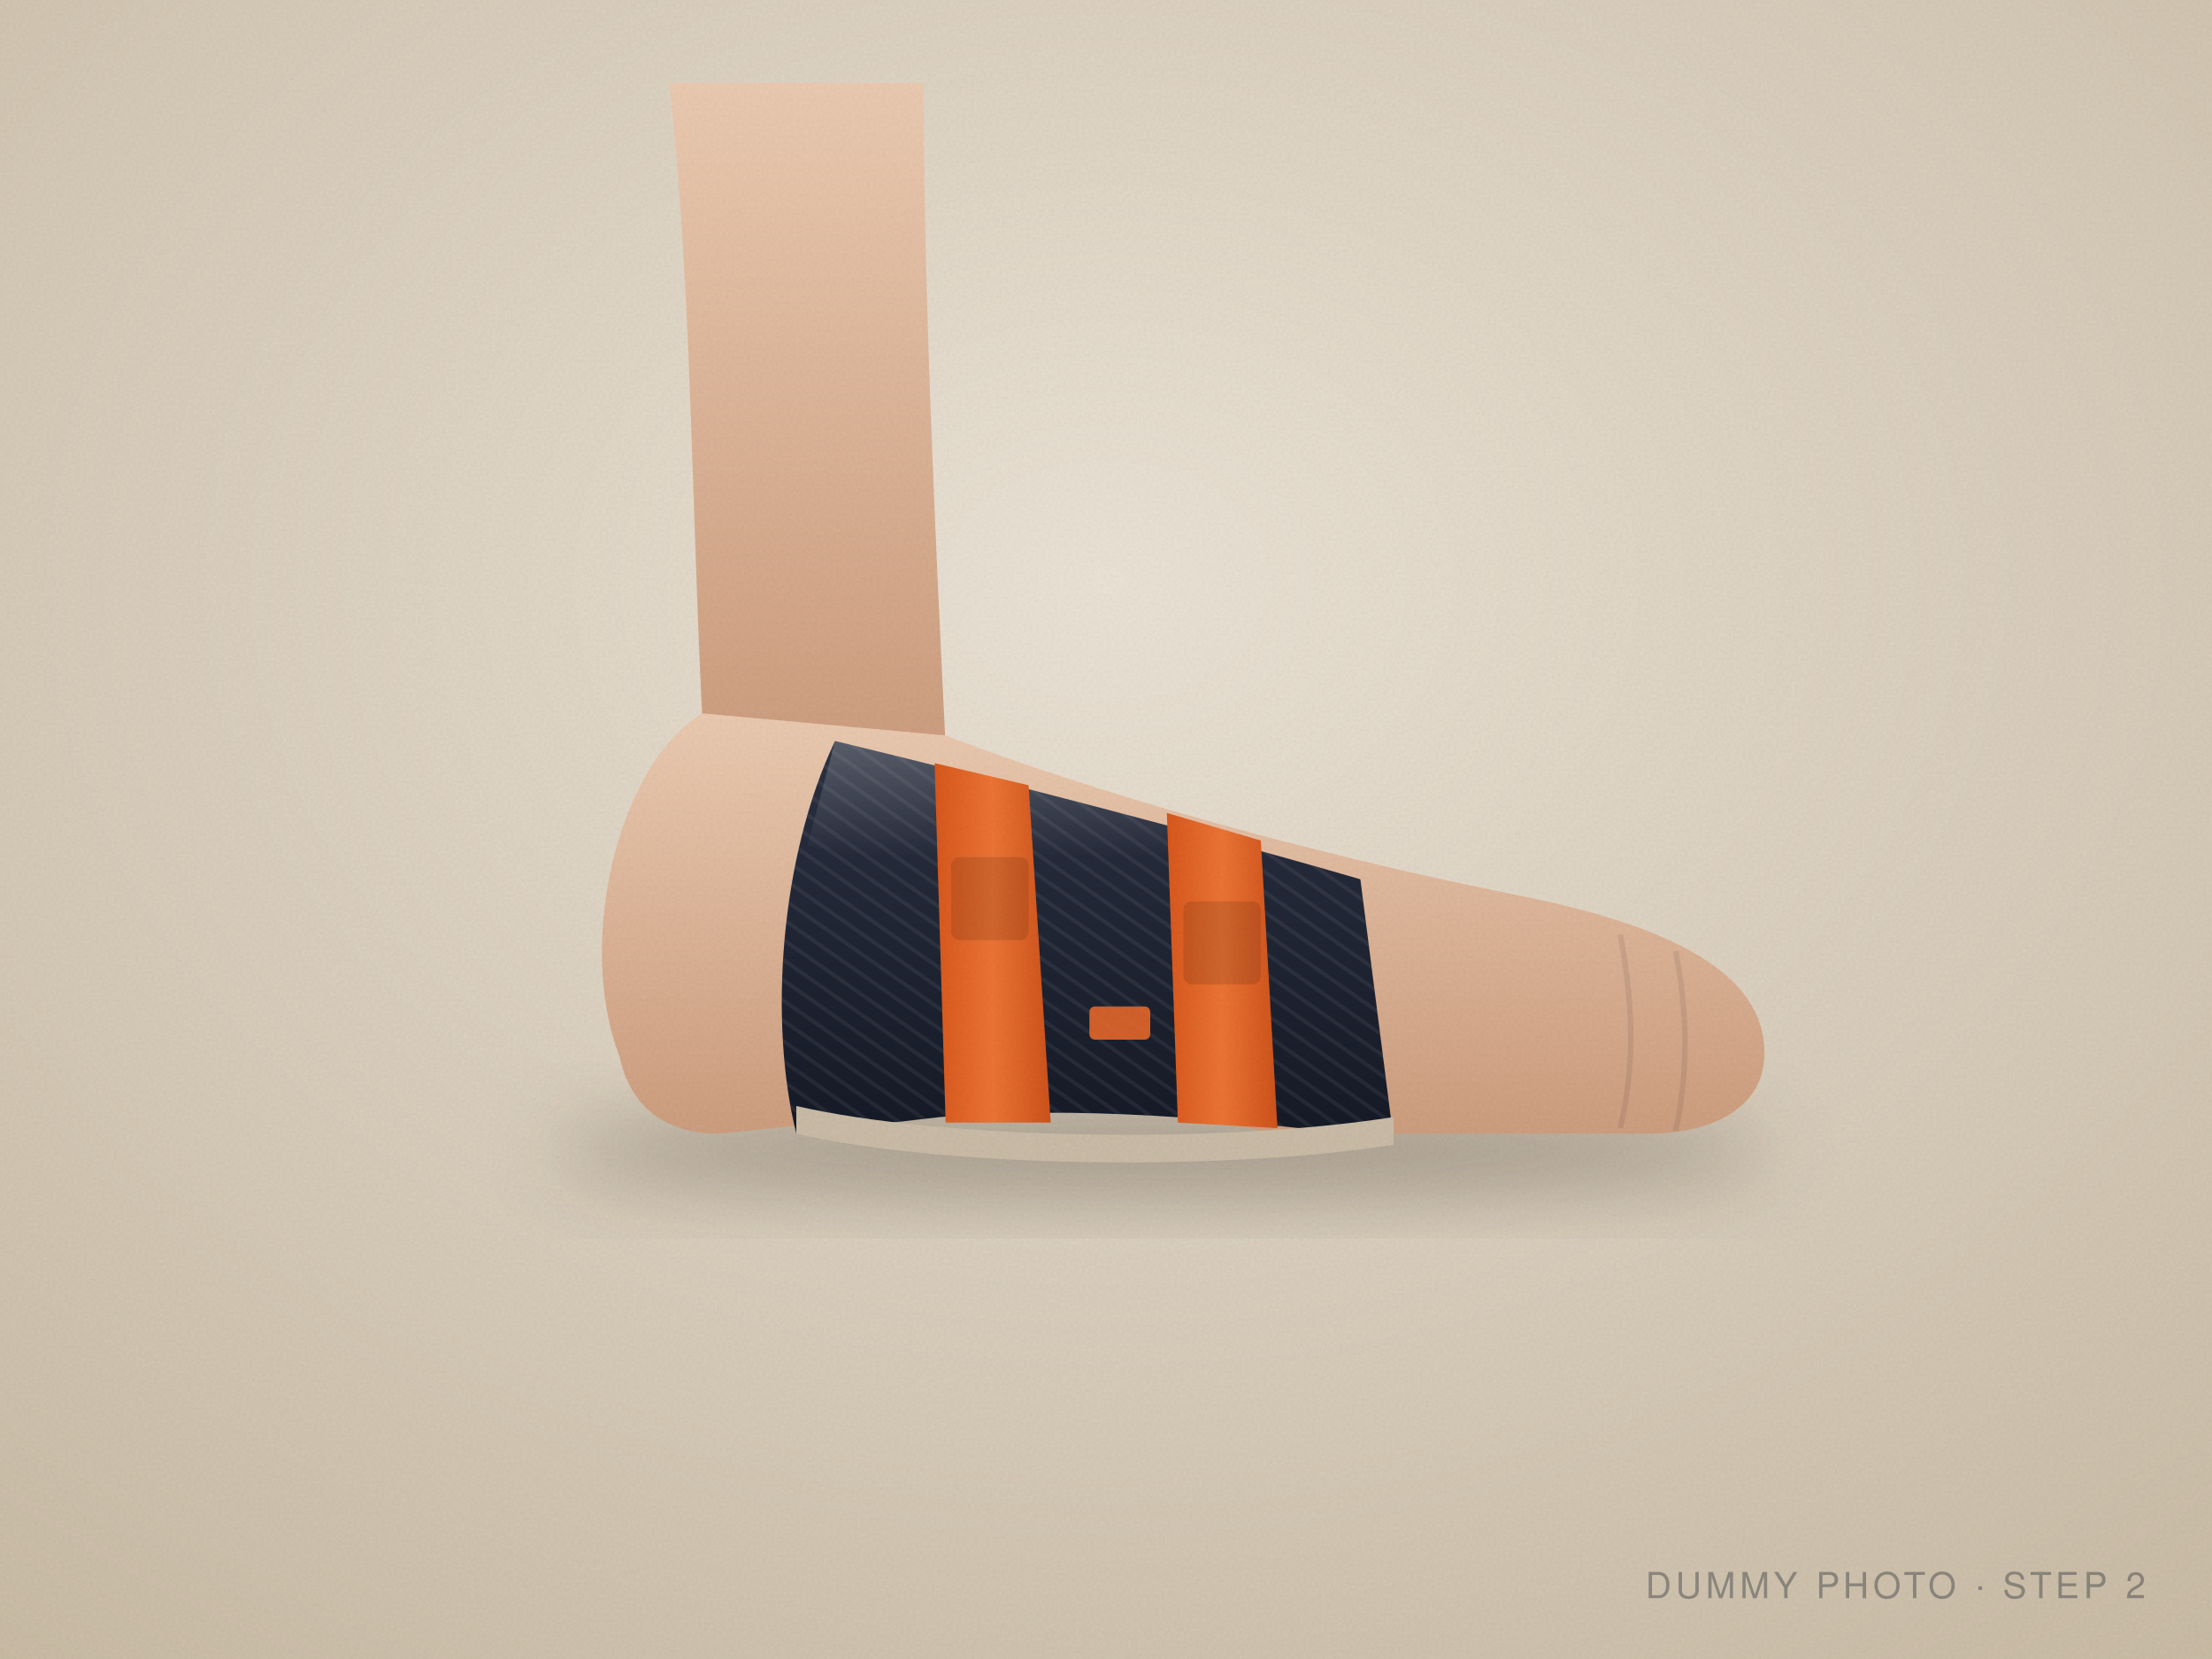
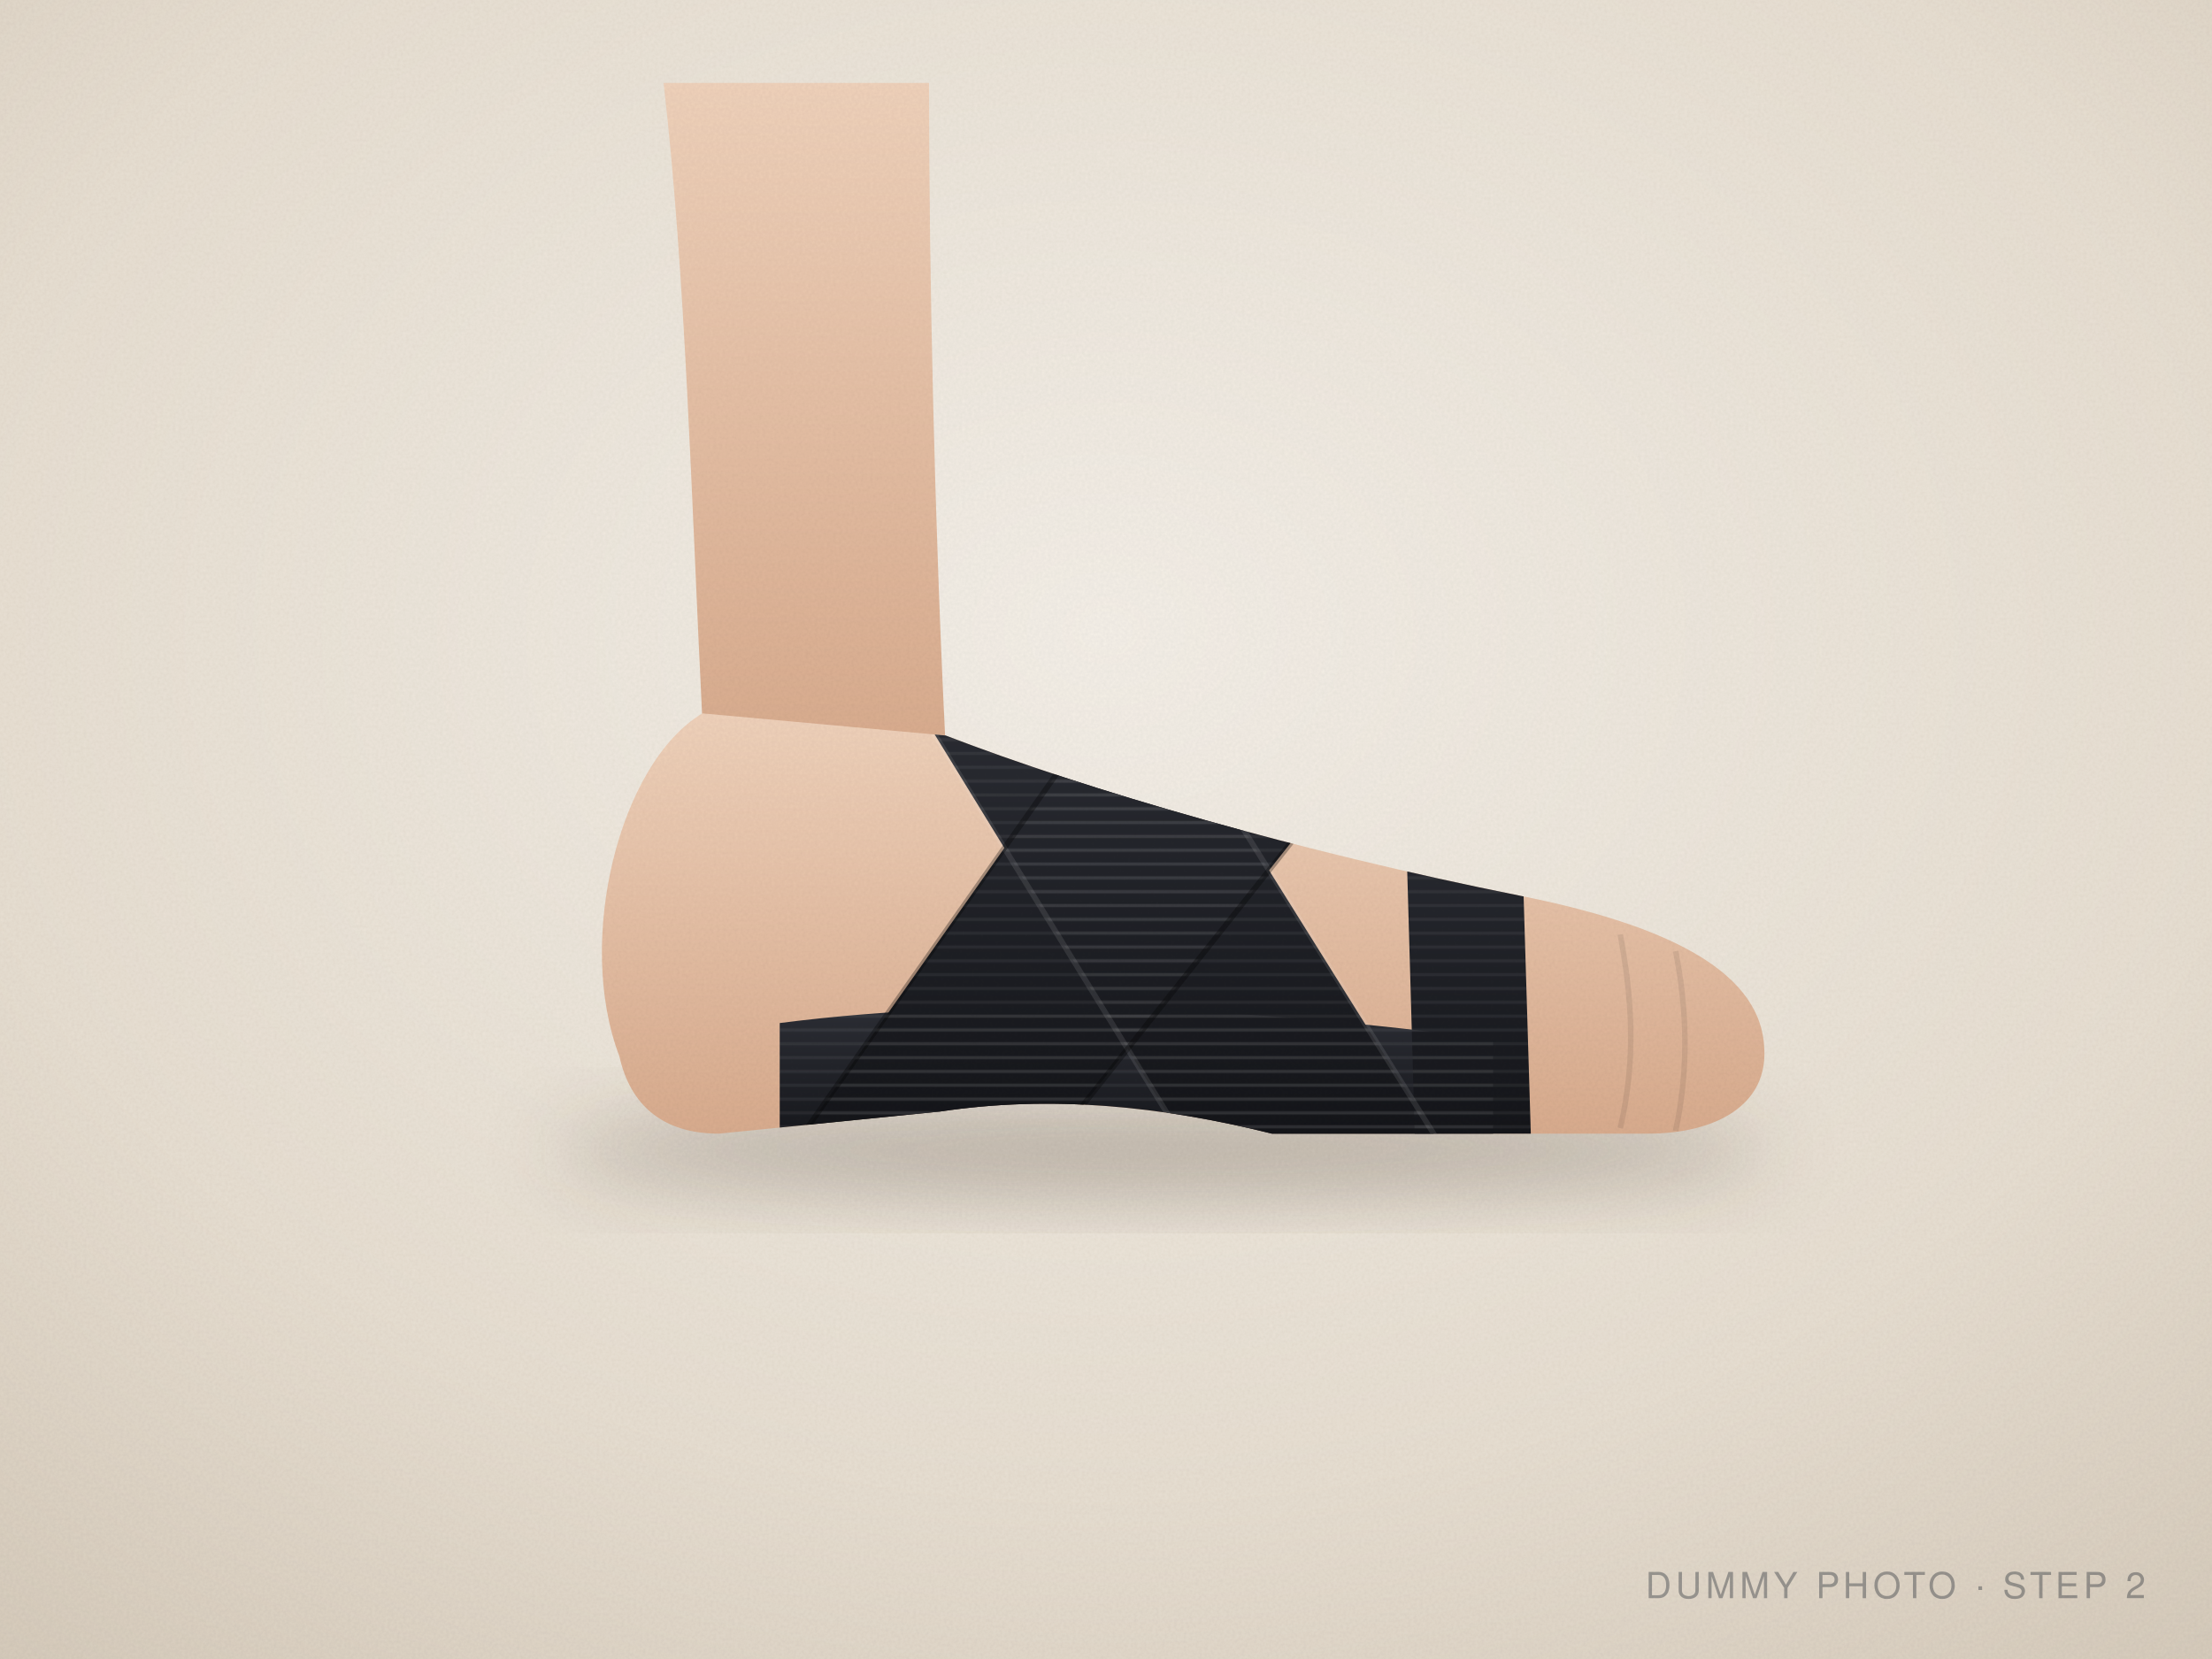
<svg xmlns="http://www.w3.org/2000/svg" viewBox="0 0 800 600" width="800" height="600">
  <defs>
+     <linearGradient id="wall" x1="0" y1="0" x2="1" y2="0">
+       <stop offset="0" stop-color="#fbfaf7" />
+       <stop offset=".55" stop-color="#f1eee8" />
+       <stop offset="1" stop-color="#e6e1d9" />
+     </linearGradient>
    <radialGradient id="paper" cx=".5" cy=".38" r=".8">
-       <stop offset="0" stop-color="#f1e9dc" />
-       <stop offset=".65" stop-color="#e3d7c4" />
-       <stop offset="1" stop-color="#cdbfa9" />
-     </radialGradient>
-     <radialGradient id="paper2" cx=".5" cy=".35" r=".85">
-       <stop offset="0" stop-color="#ece4d7" />
-       <stop offset="1" stop-color="#c9bba4" />
+       <stop offset="0" stop-color="#f5f0e8" />
+       <stop offset=".65" stop-color="#e8dfd2" />
+       <stop offset="1" stop-color="#d6cbbb" />
    </radialGradient>
    <radialGradient id="night" cx=".78" cy=".2" r="1">
      <stop offset="0" stop-color="#25324c" />
      <stop offset=".5" stop-color="#142036" />
      <stop offset="1" stop-color="#090e19" />
    </radialGradient>
    <radialGradient id="lamp" cx=".5" cy=".5" r=".5">
      <stop offset="0" stop-color="#e8682a" stop-opacity=".55" />
      <stop offset="1" stop-color="#e8682a" stop-opacity="0" />
    </radialGradient>
    <linearGradient id="skin" x1="0" y1="0" x2="0" y2="1">
-       <stop offset="0" stop-color="#ecccb2" />
-       <stop offset="1" stop-color="#cf9f80" />
+       <stop offset="0" stop-color="#f0d2bb" />
+       <stop offset="1" stop-color="#d9ac8e" />
    </linearGradient>
-     <linearGradient id="skinNight" x1="0" y1="0" x2="0" y2="1">
-       <stop offset="0" stop-color="#c79a7f" />
-       <stop offset="1" stop-color="#8e6754" />
+     <linearGradient id="band" x1="0" y1="0" x2="0" y2="1">
+       <stop offset="0" stop-color="#2c2e35" />
+       <stop offset="1" stop-color="#121317" />
    </linearGradient>
-     <linearGradient id="knit" x1="0" y1="0" x2="0" y2="1">
-       <stop offset="0" stop-color="#2b3142" />
-       <stop offset="1" stop-color="#151a26" />
+     <linearGradient id="linen" x1="0" y1="0" x2="0" y2="1">
+       <stop offset="0" stop-color="#ece6dc" />
+       <stop offset="1" stop-color="#ddd4c6" />
    </linearGradient>
-     <linearGradient id="strap" x1="0" y1="0" x2="1" y2="0">
-       <stop offset="0" stop-color="#d9581d" />
-       <stop offset=".5" stop-color="#ee7535" />
-       <stop offset="1" stop-color="#cf531b" />
+     <linearGradient id="navy" x1="0" y1="0" x2="0" y2="1">
+       <stop offset="0" stop-color="#2d3c5c" />
+       <stop offset="1" stop-color="#1f2b45" />
    </linearGradient>
-     <linearGradient id="sheet" x1="0" y1="0" x2="0" y2="1">
-       <stop offset="0" stop-color="#2a3956" />
-       <stop offset="1" stop-color="#1a2640" />
+     <linearGradient id="mustard" x1="0" y1="0" x2="0" y2="1">
+       <stop offset="0" stop-color="#d6953f" />
+       <stop offset="1" stop-color="#b8792e" />
    </linearGradient>
-     <linearGradient id="sheetLight" x1="0" y1="0" x2="0" y2="1">
+     <linearGradient id="window" x1="0" y1="0" x2="1" y2="0">
      <stop offset="0" stop-color="#ffffff" />
-       <stop offset="1" stop-color="#e6ddd0" />
+       <stop offset="1" stop-color="#ffffff" stop-opacity="0" />
    </linearGradient>
-     <linearGradient id="hl" x1="0" y1="0" x2="0" y2="1">
-       <stop offset="0" stop-color="#fff" stop-opacity=".22" />
-       <stop offset=".5" stop-color="#fff" stop-opacity="0" />
-     </linearGradient>
-     <pattern id="knitTex" width="6" height="6" patternUnits="userSpaceOnUse" patternTransform="rotate(35)">
-       <path d="M0 3h6" stroke="#ffffff" stroke-opacity=".06" stroke-width="1.4" />
+     <pattern id="ribs" width="5" height="5" patternUnits="userSpaceOnUse">
+       <path d="M0 2.5h5" stroke="#ffffff" stroke-opacity=".055" stroke-width="1.2" />
    </pattern>
-     <pattern id="foamTex" width="10" height="10" patternUnits="userSpaceOnUse">
-       <circle cx="3" cy="3" r="1.1" fill="#000" fill-opacity=".07" />
-       <circle cx="8" cy="7" r=".8" fill="#000" fill-opacity=".05" />
+     <pattern id="weave" width="8" height="8" patternUnits="userSpaceOnUse">
+       <path d="M0 2h8M0 6h8" stroke="#000" stroke-opacity=".035" stroke-width="1" />
+       <path d="M2 0v8M6 0v8" stroke="#fff" stroke-opacity=".05" stroke-width="1" />
    </pattern>
    <filter id="blur" x="-50%" y="-50%" width="200%" height="200%">
      <feGaussianBlur stdDeviation="14" />
    </filter>
    <filter id="blurS" x="-50%" y="-50%" width="200%" height="200%">
-       <feGaussianBlur stdDeviation="5" />
+       <feGaussianBlur stdDeviation="6" />
+     </filter>
+     <filter id="dof" x="-10%" y="-10%" width="120%" height="120%">
+       <feGaussianBlur stdDeviation="3.5" />
    </filter>
    <filter id="grain">
      <feTurbulence type="fractalNoise" baseFrequency=".9" numOctaves="2" stitchTiles="stitch" />
-       <feColorMatrix values="0 0 0 0 0  0 0 0 0 0  0 0 0 0 0  0 0 0 .05 0" />
+       <feColorMatrix values="0 0 0 0 0  0 0 0 0 0  0 0 0 0 0  0 0 0 .045 0" />
    </filter>
  </defs>
-   <rect width="800" height="600" fill="url(#paper2)" />
-   <g transform="translate(400 330) scale(1.0 1.0)">
-     <ellipse cx="20" cy="86" rx="220" ry="16" fill="#3a2f22" opacity=".35" filter="url(#blur)" />
-     <path d="M-158 -300 C-150 -230 -150 -150 -146 -70 L-58 -60 C-62 -140 -66 -230 -66 -300 Z" fill="url(#skin)" />
+   <rect width="800" height="600" fill="url(#paper)" />
+   <g transform="translate(400 330) rotate(0) scale(1.0 1.0)">
+     <ellipse cx="20" cy="86" rx="220" ry="15" fill="#3a2f22" opacity=".3" filter="url(#blur)" />
+     <clipPath id="fc6">
+       <path d="M-176 52 C-192 10 -176 -54 -146 -72 L-58 -64 C-6 -44 70 -22 150 -6 C200 4 236 20 238 48 C240 70 220 80 196 80 L60 80 C20 70 -20 66 -60 72 L-140 80 C-160 80 -172 70 -176 52 Z" />
+     </clipPath>
+     <path d="M-160 -300 C-152 -230 -150 -150 -146 -70 L-58 -60 C-62 -140 -64 -230 -64 -300 Z" fill="url(#skin)" />
    <path d="M-176 52 C-192 10 -176 -54 -146 -72 L-58 -64 C-6 -44 70 -22 150 -6 C200 4 236 20 238 48 C240 70 220 80 196 80 L60 80 C20 70 -20 66 -60 72 L-140 80 C-160 80 -172 70 -176 52 Z" fill="url(#skin)" />
    <path d="M186 8 C190 30 192 52 186 78 M206 14 C210 34 211 56 206 79" stroke="#000" stroke-opacity=".08" stroke-width="2" fill="none" />
-     <path d="M-98 -62 C-40 -48 30 -30 92 -12 L104 82 C40 74 -10 70 -60 74 L-112 80 C-122 40 -118 -20 -98 -62 Z" fill="url(#knit)" />
-     <path d="M-98 -62 C-40 -48 30 -30 92 -12 L104 82 C40 74 -10 70 -60 74 L-112 80 C-122 40 -118 -20 -98 -62 Z" fill="url(#knitTex)" />
-     <path d="M-98 -62 C-40 -48 30 -30 92 -12 L96 22 C30 2 -40 -14 -108 -24 Z" fill="url(#hl)" />
-     <path d="M-62 -54 L-28 -46 L-20 76 L-58 76 Z" fill="url(#strap)" />
-     <path d="M22 -36 L56 -26 L62 78 L26 76 Z" fill="url(#strap)" />
-     <rect x="-56" y="-20" width="28" height="30" rx="3" fill="#000" opacity=".12" />
-     <rect x="28" y="-4" width="28" height="30" rx="3" fill="#000" opacity=".12" />
-     <path d="M-112 80 C-60 92 40 94 104 84 L104 74 C40 84 -60 82 -112 70 Z" fill="#cbbda8" />
-     <rect x="-6" y="34" width="22" height="12" rx="2" fill="#e8682a" opacity=".9" />
+     <g clip-path="url(#fc6)">
+       <path d="M-118 40 C-40 30 50 34 140 46 L140 92 L-118 92 Z" fill="url(#band)" />
+       <path d="M-118 92 L-26 92 L96 -62 L6 -84 Z" fill="url(#band)" />
+       <path d="M34 92 L126 92 L16 -84 L-74 -84 Z" fill="url(#band)" />
+       <path d="M112 92 L154 92 L150 -40 L108 -48 Z" fill="url(#band)" />
+       <g opacity="1">
+         <path d="M-118 40 C-40 30 50 34 140 46 L140 92 L-118 92 Z" fill="url(#ribs)" />
+         <path d="M-118 92 L-26 92 L96 -62 L6 -84 Z" fill="url(#ribs)" />
+         <path d="M34 92 L126 92 L16 -84 L-74 -84 Z" fill="url(#ribs)" />
+         <path d="M112 92 L154 92 L150 -40 L108 -48 Z" fill="url(#ribs)" />
+       </g>
+       <path d="M34 92 L126 92 L16 -84 L-74 -84 Z" fill="none" stroke="#fff" stroke-opacity=".1" stroke-width="2" />
+       <path d="M-118 92 L-26 92 L96 -62 L6 -84 Z" fill="none" stroke="#000" stroke-opacity=".3" stroke-width="2" />
+     </g>
  </g>
  <text x="776" y="578" font-family="Helvetica,Arial,sans-serif" font-size="13" letter-spacing="1.5" fill="#131a26" fill-opacity=".35" text-anchor="end">DUMMY PHOTO · STEP 2</text>
  <rect width="800" height="600" filter="url(#grain)" />
</svg>
